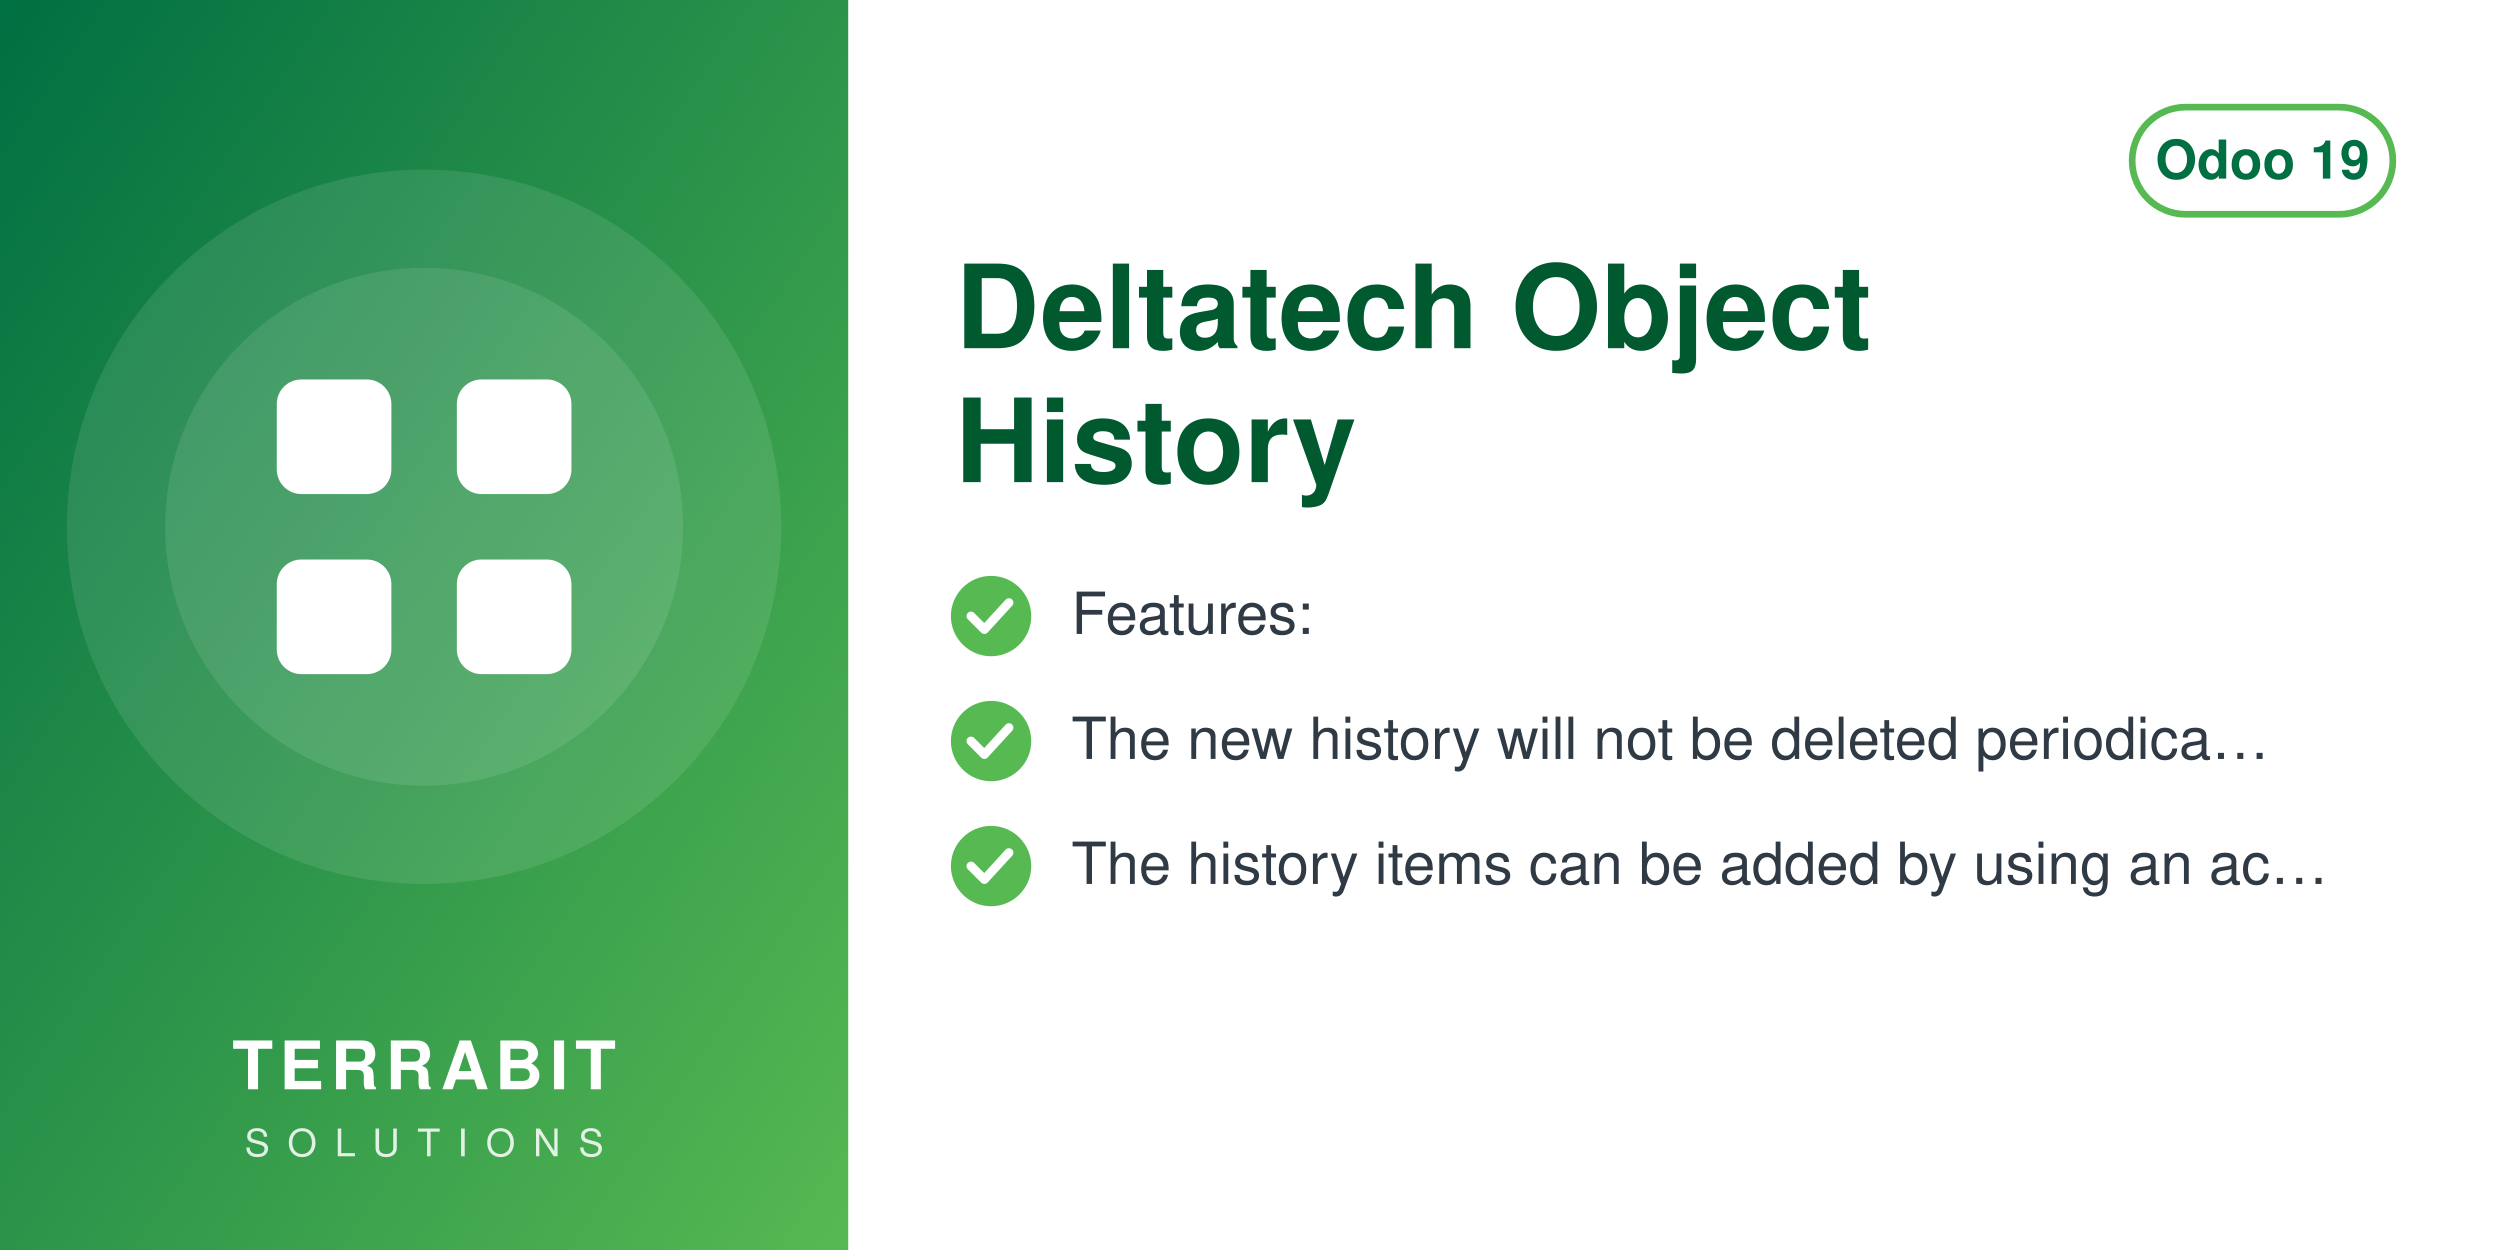
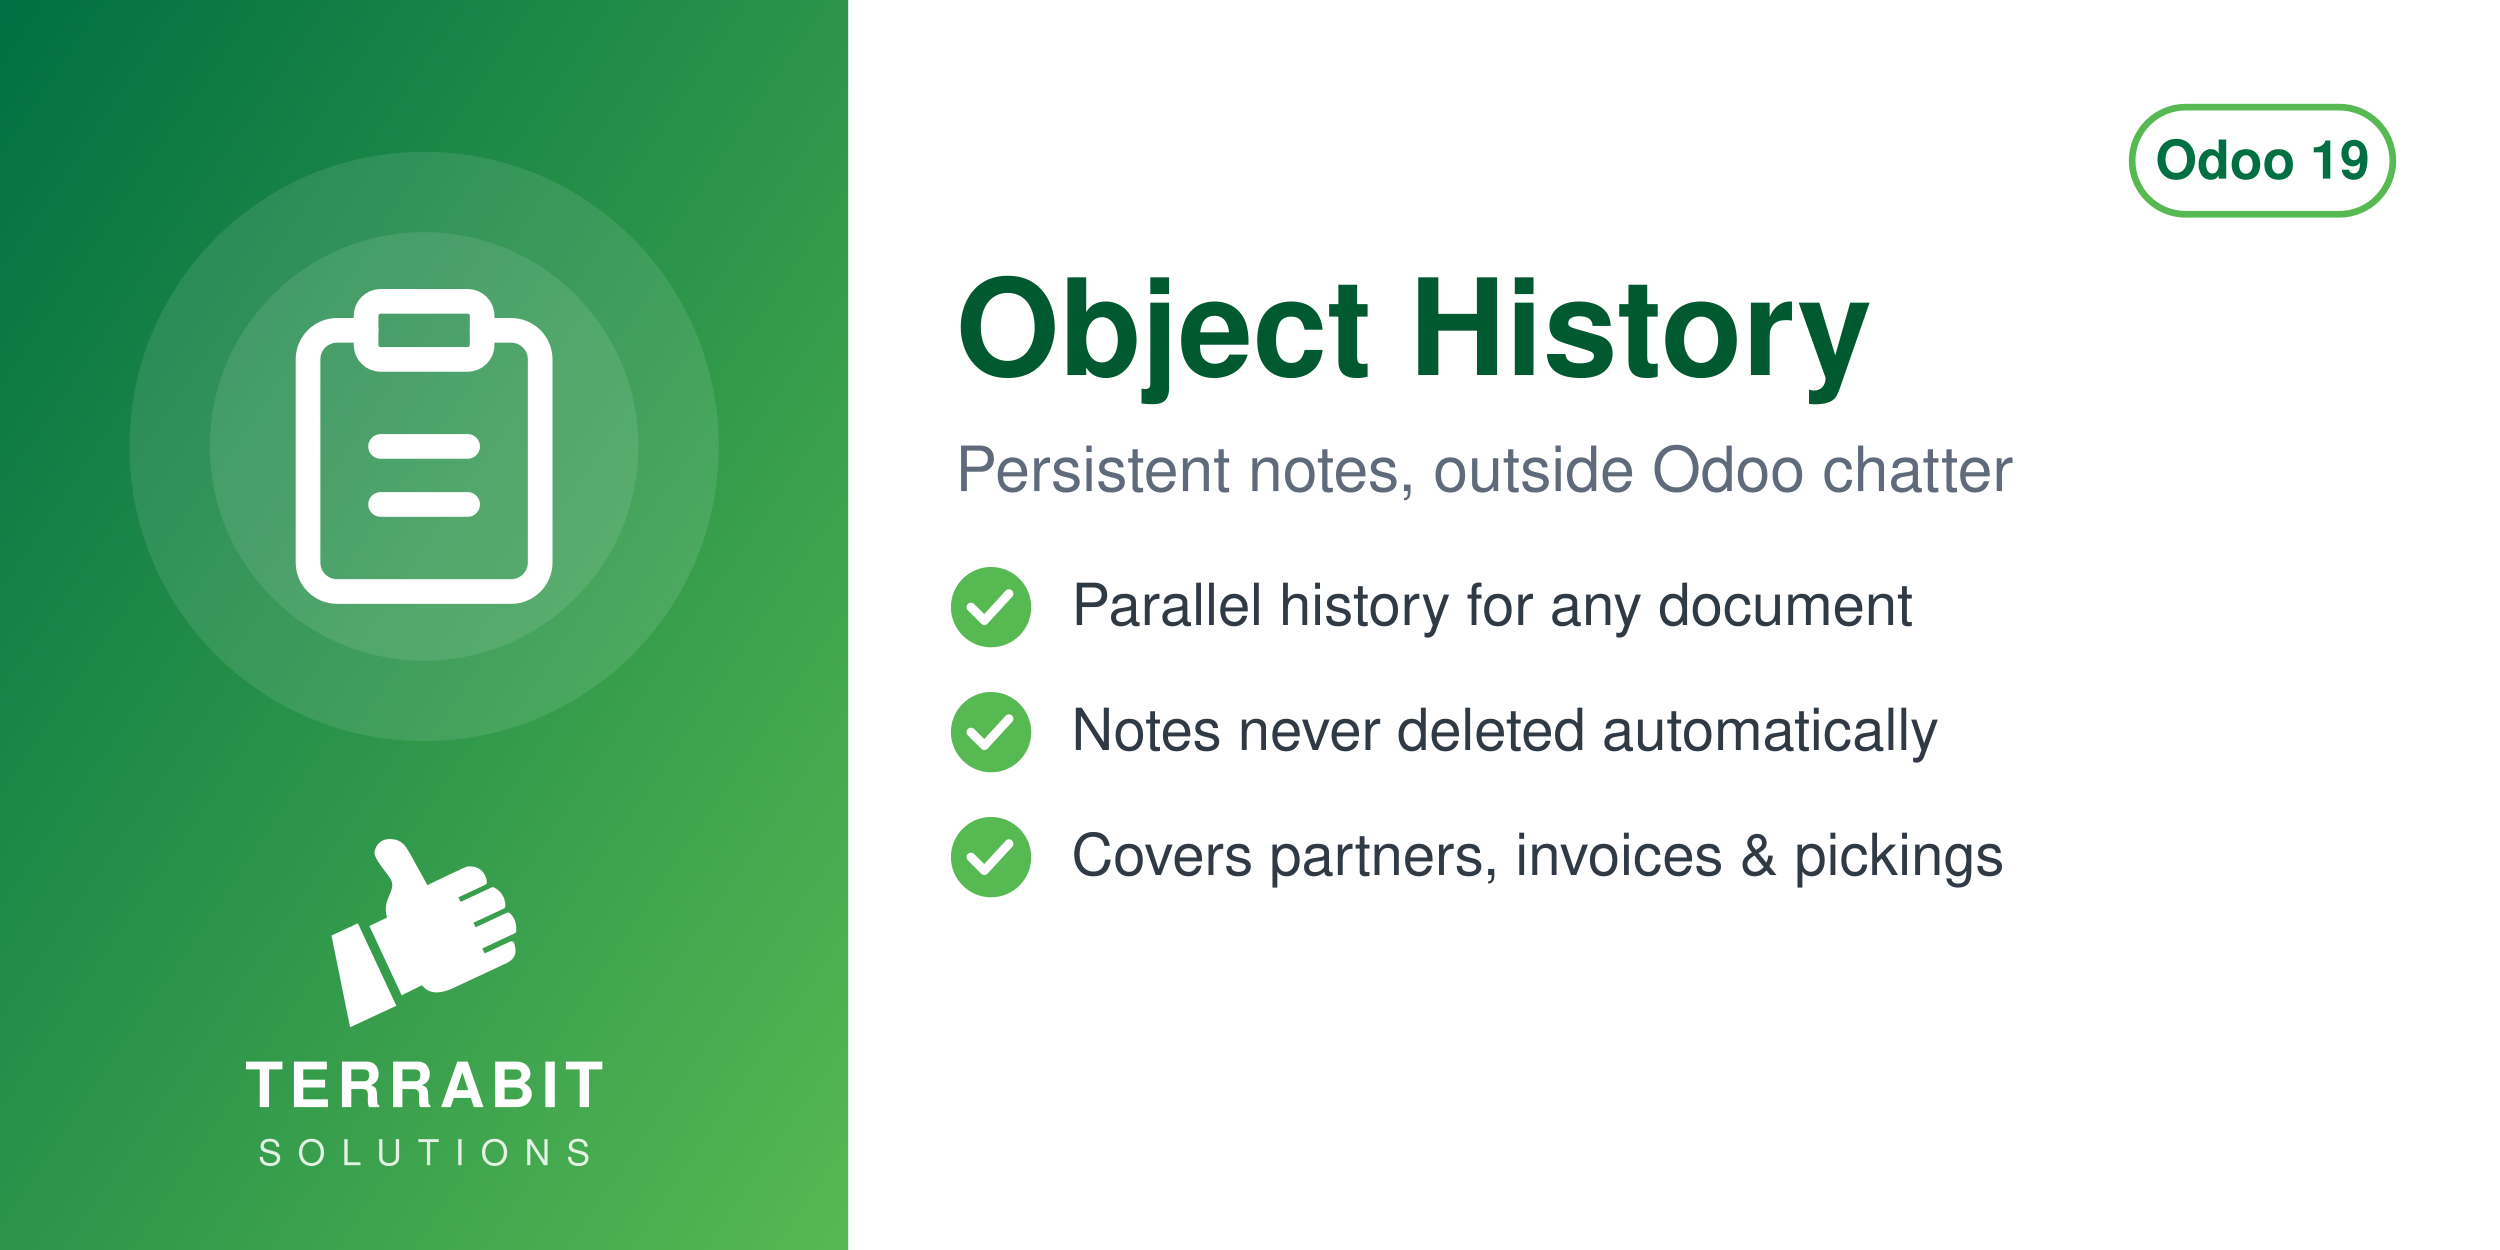
<svg xmlns="http://www.w3.org/2000/svg" width="560" height="280" viewBox="0 0 560 280">
  <defs>
    <linearGradient id="g" x1="0" y1="0" x2="1" y2="1">
      <stop offset="0" stop-color="#006F42" />
      <stop offset="1" stop-color="#57B952" />
    </linearGradient>
  </defs>
  <rect width="560" height="280" fill="#FFFFFF" />
  <rect width="190" height="280" fill="url(#g)" />
-   <circle cx="95.0" cy="118" r="80" fill="white" opacity="0.10" />
-   <circle cx="95.0" cy="118" r="58" fill="white" opacity="0.10" />
-   <svg x="51.0" y="74.0" width="88" height="88" viewBox="0 0 24 24">
-     <g fill="white" stroke="none">
-       <rect x="3" y="3" width="7" height="7" rx="1.5" />
-       <rect x="14" y="3" width="7" height="7" rx="1.5" />
-       <rect x="3" y="14" width="7" height="7" rx="1.5" />
-       <rect x="14" y="14" width="7" height="7" rx="1.5" />
+   <circle cx="95.0" cy="100" r="66" fill="white" opacity="0.10" />
+   <circle cx="95.0" cy="100" r="48" fill="white" opacity="0.10" />
+   <svg x="56.0" y="61.0" width="78" height="78" viewBox="0 0 24 24">
+     <g fill="none" stroke="white" stroke-width="1.7" stroke-linecap="round" stroke-linejoin="round">
+       <path d="M16 4h2a2 2 0 0 1 2 2v14a2 2 0 0 1-2 2H6a2 2 0 0 1-2-2V6a2 2 0 0 1 2-2h2" />
+       <rect x="8" y="2" width="8" height="4" rx="1" />
+       <path d="M9 12h6M9 16h6" />
    </g>
  </svg>
-   <text x="95.0" y="244" text-anchor="middle" font-family="Helvetica,Arial,sans-serif" font-size="15" font-weight="800" letter-spacing="1.5" fill="white">TERRABIT</text>
-   <text x="95.0" y="259" text-anchor="middle" font-family="Helvetica,Arial,sans-serif" font-size="8.5" font-weight="500" letter-spacing="4" fill="white" opacity="0.85">SOLUTIONS</text>
+   <svg x="72.0" y="186" width="46" height="46" viewBox="4045 2535 3400 3400" preserveAspectRatio="xMidYMid meet">
+     <path fill="#FFFFFF" d="M4648.32 4073.59l636.59 1365.17 -765.09 355.96 -308.63 -1517.87 437.13 -203.26zm725.61 1192.32l336.75 -167.88c105.65,140.85 282.69,170.72 576.82,18.8l819.92 -382.33c181.4,-90.13 164.26,-214.57 130.07,-328.43 -4.28,-14.25 -13.68,-24.81 -27.34,-30.7 -13.67,-5.89 -27.61,-5.11 -41.09,1.18l-422.32 196.93 -39.04 -83.72 538.07 -250.91c16.64,-7.76 24.7,-27.69 25.58,-46.04 6.48,-134.33 -44.36,-230.89 -105.84,-285.23 -15.2,-13.44 -35.71,-15.59 -54.12,-7l-513.92 239.64 -35.6 -76.34 506.31 -236.1c17.69,-8.25 22.52,-36.93 21.83,-56.45 -4.1,-117.31 -67.62,-232.74 -187.72,-290.66 -13.94,-6.72 -28.64,-6.36 -42.69,0.19l-511.21 238.38 -35.37 -75.86 448.98 -209.36c20.44,-9.53 25.81,-42.28 21.02,-64.32 -41.02,-189.07 -167.92,-247.8 -318.14,-237.87 -29.39,1.94 -589.86,273.16 -665.95,310.54l-281.84 -513.57c-59.06,-93.13 -112.7,-221.7 -276.47,-245.13 -211.24,-30.22 -291.56,94.38 -316.89,203.13 -25.32,108.75 223.84,365.99 276.05,473.69 85.52,184.27 -161.86,318.11 -68.41,617.99l-292.54 139.94 535.09 1147.51z" />
+   </svg>
+   <text x="95.0" y="248" text-anchor="middle" font-family="Helvetica,Arial,sans-serif" font-size="14" font-weight="800" letter-spacing="1.4" fill="white">TERRABIT</text>
+   <text x="95.0" y="261" text-anchor="middle" font-family="Helvetica,Arial,sans-serif" font-size="8" font-weight="500" letter-spacing="3.6" fill="white" opacity="0.85">SOLUTIONS</text>
  <g>
    <rect x="477.6" y="24" width="58.4" height="24" rx="12" fill="none" stroke="#57B952" stroke-width="1.5" />
    <text x="506.8" y="40" text-anchor="middle" font-family="Helvetica,Arial,sans-serif" font-size="12" font-weight="700" fill="#006F42">Odoo 19</text>
  </g>
-   <text x="214" y="78" font-family="Helvetica,Arial,sans-serif" font-size="26" font-weight="700" fill="#00592F">Deltatech Object</text>
-   <text x="214" y="108" font-family="Helvetica,Arial,sans-serif" font-size="26" font-weight="700" fill="#00592F">History</text>
-   <circle cx="222" cy="138" r="9" fill="#57B952" />
-   <path d="M217.5 138 l3 3 l5.5 -6" fill="none" stroke="white" stroke-width="2" stroke-linecap="round" stroke-linejoin="round" />
-   <text x="240" y="142" font-family="Helvetica,Arial,sans-serif" font-size="13" fill="#2F3A45">Features:</text>
-   <circle cx="222" cy="166" r="9" fill="#57B952" />
-   <path d="M217.5 166 l3 3 l5.5 -6" fill="none" stroke="white" stroke-width="2" stroke-linecap="round" stroke-linejoin="round" />
-   <text x="240" y="170" font-family="Helvetica,Arial,sans-serif" font-size="13" fill="#2F3A45">The new history will not be deleted periodica…</text>
-   <circle cx="222" cy="194" r="9" fill="#57B952" />
-   <path d="M217.5 194 l3 3 l5.5 -6" fill="none" stroke="white" stroke-width="2" stroke-linecap="round" stroke-linejoin="round" />
-   <text x="240" y="198" font-family="Helvetica,Arial,sans-serif" font-size="13" fill="#2F3A45">The history items can be added by using an ac…</text>
+   <text x="214" y="84" font-family="Helvetica,Arial,sans-serif" font-size="30" font-weight="700" fill="#00592F">Object History</text>
+   <text x="214" y="110" font-family="Helvetica,Arial,sans-serif" font-size="14" fill="#5F6B7A">Persistent notes, outside Odoo chatter</text>
+   <circle cx="222" cy="136" r="9" fill="#57B952" />
+   <path d="M217.5 136 l3 3 l5.5 -6" fill="none" stroke="white" stroke-width="2" stroke-linecap="round" stroke-linejoin="round" />
+   <text x="240" y="140" font-family="Helvetica,Arial,sans-serif" font-size="13" fill="#2F3A45">Parallel history for any document</text>
+   <circle cx="222" cy="164" r="9" fill="#57B952" />
+   <path d="M217.5 164 l3 3 l5.5 -6" fill="none" stroke="white" stroke-width="2" stroke-linecap="round" stroke-linejoin="round" />
+   <text x="240" y="168" font-family="Helvetica,Arial,sans-serif" font-size="13" fill="#2F3A45">Notes never deleted automatically</text>
+   <circle cx="222" cy="192" r="9" fill="#57B952" />
+   <path d="M217.5 192 l3 3 l5.5 -6" fill="none" stroke="white" stroke-width="2" stroke-linecap="round" stroke-linejoin="round" />
+   <text x="240" y="196" font-family="Helvetica,Arial,sans-serif" font-size="13" fill="#2F3A45">Covers partners, invoices &amp; pickings</text>
</svg>
